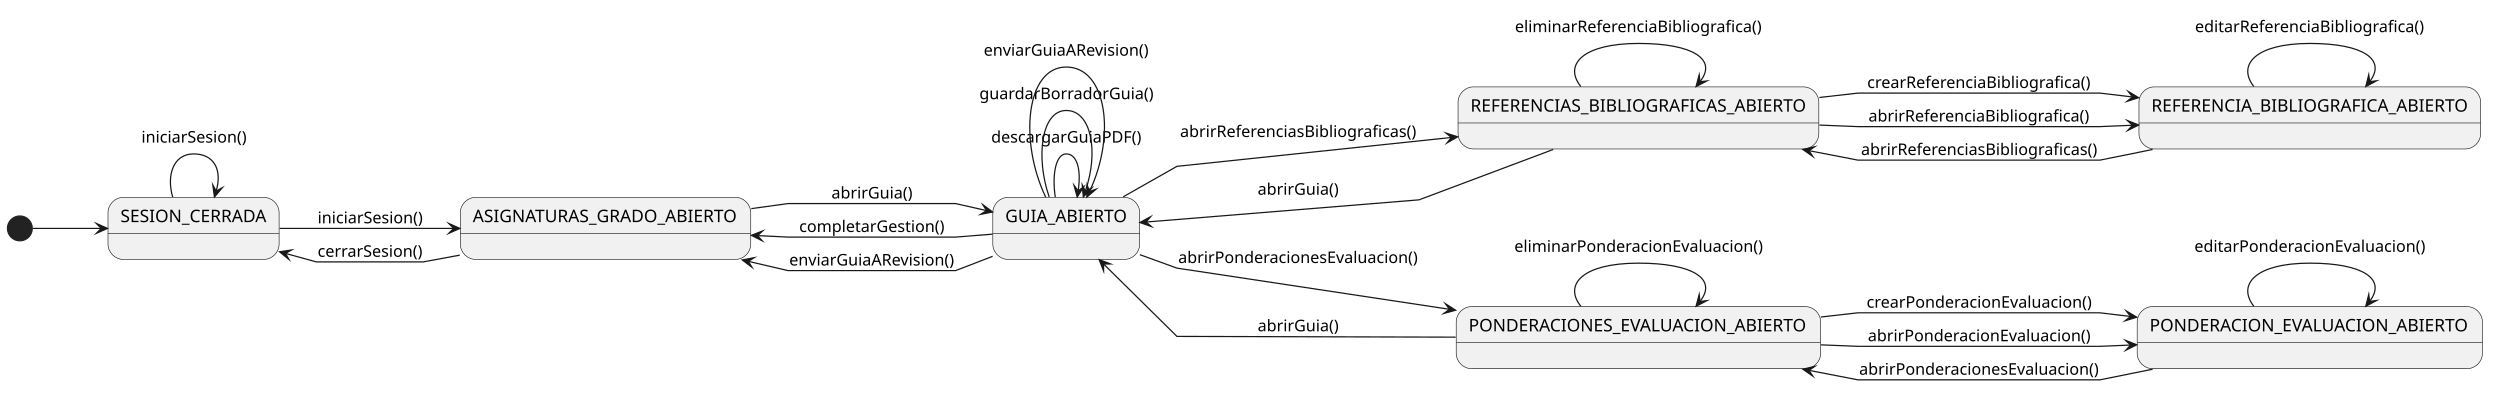
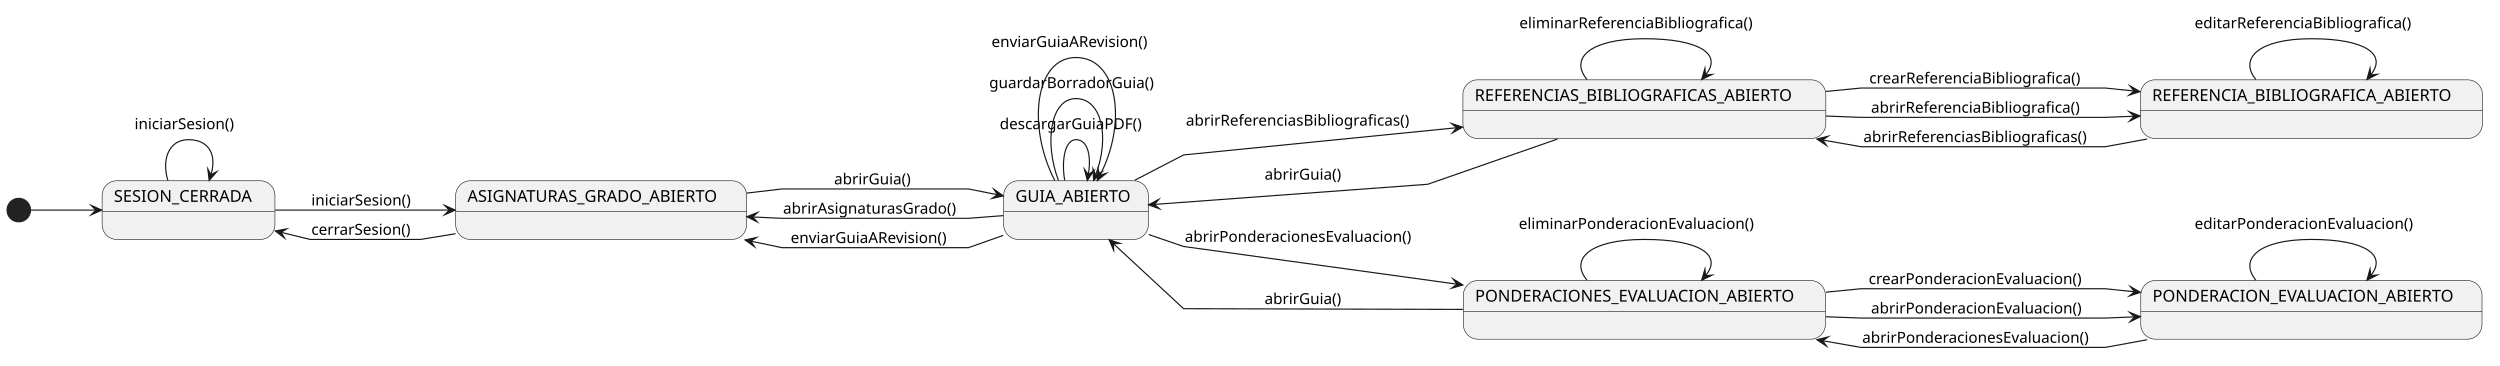
- <svg xmlns="http://www.w3.org/2000/svg" contentStyleType="text/css" data-diagram-type="STATE" height="321px" preserveAspectRatio="none" style="width:2014px;height:321px;background:#FFFFFF;" version="1.1" viewBox="0 0 2014 321" width="2014px" zoomAndPan="magnify">
+ <svg xmlns="http://www.w3.org/2000/svg" version="1.1" data-diagram-type="STATE" style="width:2130px;height:311px;background:#FFFFFF;" width="2130px" height="311px" viewBox="0 0 2130 311" zoomAndPan="magnify" preserveAspectRatio="none" contentStyleType="text/css">
  <defs />
-   <g>
-     <g class="entity" data-qualified-name="SESION_CERRADA" data-source-line="5" id="ent0001">
-       <rect fill="#F1F1F1" height="50" rx="12.5" ry="12.5" style="stroke:#181818;stroke-width:0.5;" width="137.851" x="87" y="159" />
-       <line style="stroke:#181818;stroke-width:0.5;" x1="87" x2="224.851" y1="188.068" y2="188.068" />
-       <text fill="#000000" font-family="sans-serif" font-size="14" lengthAdjust="spacing" textLength="117.852" x="97" y="178.966">SESION_CERRADA</text>
+   <g font-family="sans-serif" lengthAdjust="spacing">
+     <g class="entity" data-qualified-name="SESION_CERRADA" id="ent0001" data-source-line="4">
+       <rect x="87" y="154" width="147.251" height="50" fill="#F1F1F1" style="stroke:#181818;stroke-width:0.5;" rx="12.5" ry="12.5" />
+       <line x1="87" y1="180.297" x2="234.251" y2="180.297" style="stroke:#181818;stroke-width:0.5;" />
+       <text x="97" y="171.995" fill="#000" font-size="14" textLength="127.251">SESION_CERRADA</text>
    </g>
-     <g class="entity" data-qualified-name="ASIGNATURAS_GRADO_ABIERTO" data-source-line="6" id="ent0002">
-       <rect fill="#F1F1F1" height="50" rx="12.5" ry="12.5" style="stroke:#181818;stroke-width:0.5;" width="233.947" x="370.85" y="159" />
-       <line style="stroke:#181818;stroke-width:0.5;" x1="370.85" x2="604.797" y1="188.068" y2="188.068" />
-       <text fill="#000000" font-family="sans-serif" font-size="14" lengthAdjust="spacing" textLength="213.947" x="380.85" y="178.966">ASIGNATURAS_GRADO_ABIERTO</text>
+     <g class="entity" data-qualified-name="ASIGNATURAS_GRADO_ABIERTO" id="ent0002" data-source-line="5">
+       <rect x="388.25" y="154" width="247.89" height="50" fill="#F1F1F1" style="stroke:#181818;stroke-width:0.5;" rx="12.5" ry="12.5" />
+       <line x1="388.25" y1="180.297" x2="636.14" y2="180.297" style="stroke:#181818;stroke-width:0.5;" />
+       <text x="398.25" y="171.995" fill="#000" font-size="14" textLength="227.89">ASIGNATURAS_GRADO_ABIERTO</text>
    </g>
-     <g class="entity" data-qualified-name="GUIA_ABIERTO" data-source-line="7" id="ent0003">
-       <rect fill="#F1F1F1" height="50" rx="12.5" ry="12.5" style="stroke:#181818;stroke-width:0.5;" width="118.336" x="799.8" y="159" />
-       <line style="stroke:#181818;stroke-width:0.5;" x1="799.8" x2="918.136" y1="188.068" y2="188.068" />
-       <text fill="#000000" font-family="sans-serif" font-size="14" lengthAdjust="spacing" textLength="98.336" x="809.8" y="178.966">GUIA_ABIERTO</text>
+     <g class="entity" data-qualified-name="GUIA_ABIERTO" id="ent0003" data-source-line="6">
+       <rect x="855.14" y="154" width="123.257" height="50" fill="#F1F1F1" style="stroke:#181818;stroke-width:0.5;" rx="12.5" ry="12.5" />
+       <line x1="855.14" y1="180.297" x2="978.397" y2="180.297" style="stroke:#181818;stroke-width:0.5;" />
+       <text x="865.14" y="171.995" fill="#000" font-size="14" textLength="103.257">GUIA_ABIERTO</text>
    </g>
-     <g class="entity" data-qualified-name="REFERENCIAS_BIBLIOGRAFICAS_ABIERTO" data-source-line="8" id="ent0004">
-       <rect fill="#F1F1F1" height="50" rx="12.5" ry="12.5" style="stroke:#181818;stroke-width:0.5;" width="290.633" x="1174.61" y="70" />
-       <line style="stroke:#181818;stroke-width:0.5;" x1="1174.61" x2="1465.243" y1="99.068" y2="99.068" />
-       <text fill="#000000" font-family="sans-serif" font-size="14" lengthAdjust="spacing" textLength="270.633" x="1184.61" y="89.966">REFERENCIAS_BIBLIOGRAFICAS_ABIERTO</text>
+     <g class="entity" data-qualified-name="REFERENCIAS_BIBLIOGRAFICAS_ABIERTO" id="ent0004" data-source-line="7">
+       <rect x="1246.4" y="68" width="309.201" height="50" fill="#F1F1F1" style="stroke:#181818;stroke-width:0.5;" rx="12.5" ry="12.5" />
+       <line x1="1246.4" y1="94.297" x2="1555.601" y2="94.297" style="stroke:#181818;stroke-width:0.5;" />
+       <text x="1256.4" y="85.995" fill="#000" font-size="14" textLength="289.201">REFERENCIAS_BIBLIOGRAFICAS_ABIERTO</text>
    </g>
-     <g class="entity" data-qualified-name="REFERENCIA_BIBLIOGRAFICA_ABIERTO" data-source-line="9" id="ent0005">
-       <rect fill="#F1F1F1" height="50" rx="12.5" ry="12.5" style="stroke:#181818;stroke-width:0.5;" width="275.261" x="1723.15" y="70" />
-       <line style="stroke:#181818;stroke-width:0.5;" x1="1723.15" x2="1998.411" y1="99.068" y2="99.068" />
-       <text fill="#000000" font-family="sans-serif" font-size="14" lengthAdjust="spacing" textLength="255.261" x="1733.15" y="89.966">REFERENCIA_BIBLIOGRAFICA_ABIERTO</text>
+     <g class="entity" data-qualified-name="REFERENCIA_BIBLIOGRAFICA_ABIERTO" id="ent0005" data-source-line="8">
+       <rect x="1823.6" y="68" width="291.428" height="50" fill="#F1F1F1" style="stroke:#181818;stroke-width:0.5;" rx="12.5" ry="12.5" />
+       <line x1="1823.6" y1="94.297" x2="2115.028" y2="94.297" style="stroke:#181818;stroke-width:0.5;" />
+       <text x="1833.6" y="85.995" fill="#000" font-size="14" textLength="271.428">REFERENCIA_BIBLIOGRAFICA_ABIERTO</text>
    </g>
-     <g class="entity" data-qualified-name="PONDERACIONES_EVALUACION_ABIERTO" data-source-line="10" id="ent0006">
-       <rect fill="#F1F1F1" height="50" rx="12.5" ry="12.5" style="stroke:#181818;stroke-width:0.5;" width="293.587" x="1173.13" y="247" />
-       <line style="stroke:#181818;stroke-width:0.5;" x1="1173.13" x2="1466.717" y1="276.068" y2="276.068" />
-       <text fill="#000000" font-family="sans-serif" font-size="14" lengthAdjust="spacing" textLength="273.587" x="1183.13" y="266.966">PONDERACIONES_EVALUACION_ABIERTO</text>
+     <g class="entity" data-qualified-name="PONDERACIONES_EVALUACION_ABIERTO" id="ent0006" data-source-line="9">
+       <rect x="1246.76" y="239" width="308.47" height="50" fill="#F1F1F1" style="stroke:#181818;stroke-width:0.5;" rx="12.5" ry="12.5" />
+       <line x1="1246.76" y1="265.297" x2="1555.23" y2="265.297" style="stroke:#181818;stroke-width:0.5;" />
+       <text x="1256.76" y="256.995" fill="#000" font-size="14" textLength="288.47">PONDERACIONES_EVALUACION_ABIERTO</text>
    </g>
-     <g class="entity" data-qualified-name="PONDERACION_EVALUACION_ABIERTO" data-source-line="11" id="ent0007">
-       <rect fill="#F1F1F1" height="50" rx="12.5" ry="12.5" style="stroke:#181818;stroke-width:0.5;" width="278.117" x="1721.72" y="247" />
-       <line style="stroke:#181818;stroke-width:0.5;" x1="1721.72" x2="1999.837" y1="276.068" y2="276.068" />
-       <text fill="#000000" font-family="sans-serif" font-size="14" lengthAdjust="spacing" textLength="258.117" x="1731.72" y="266.966">PONDERACION_EVALUACION_ABIERTO</text>
+     <g class="entity" data-qualified-name="PONDERACION_EVALUACION_ABIERTO" id="ent0007" data-source-line="10">
+       <rect x="1823.94" y="239" width="290.737" height="50" fill="#F1F1F1" style="stroke:#181818;stroke-width:0.5;" rx="12.5" ry="12.5" />
+       <line x1="1823.94" y1="265.297" x2="2114.677" y2="265.297" style="stroke:#181818;stroke-width:0.5;" />
+       <text x="1833.94" y="256.995" fill="#000" font-size="14" textLength="270.737">PONDERACION_EVALUACION_ABIERTO</text>
    </g>
-     <g class="start_entity" data-qualified-name=".start." data-source-line="13" id="ent0008">
-       <ellipse cx="16" cy="184" fill="#222222" rx="10" ry="10" style="stroke:#222222;stroke-width:1;" />
+     <g class="start_entity" data-qualified-name=".start." id="ent0008" data-source-line="12">
+       <ellipse cx="16" cy="179" rx="10" ry="10" fill="#222" style="stroke:#222;stroke-width:1;" />
    </g>
-     <g class="link" data-entity-1="ent0008" data-entity-2="ent0001" data-link-type="dependency" data-source-line="13" id="lnk9">
-       <path d="M26.48,184 C39.2,184 57.94,184 81.58,184" fill="none" id="*start*-to-SESION_CERRADA" style="stroke:#181818;stroke-width:1;" />
-       <polygon fill="#181818" points="86.58,184,77.58,180,81.58,184,77.58,188,86.58,184" style="stroke:#181818;stroke-width:1;stroke-linejoin:miter;stroke-miterlimit:10;" />
+     <g class="link" data-entity-1="ent0008" data-entity-2="ent0001" id="lnk9" data-source-line="12" data-link-type="dependency">
+       <path d="M26.36,179 C39,179 57.73,179 81.69,179" style="stroke:#181818;stroke-width:1;" fill="none" id="*start*-to-SESION_CERRADA" />
+       <polygon points="86.69,179,77.69,175,81.69,179,77.69,183,86.69,179" fill="#181818" style="stroke:#181818;stroke-width:1;stroke-linejoin:miter;stroke-miterlimit:10;" />
    </g>
-     <g class="link" data-entity-1="ent0001" data-entity-2="ent0002" data-link-type="dependency" data-source-line="18" id="lnk10">
-       <path d="M225.28,184 C267.18,184 316.91,184 365.48,184" fill="none" id="SESION_CERRADA-to-ASIGNATURAS_GRADO_ABIERTO" style="stroke:#181818;stroke-width:1;" />
-       <polygon fill="#181818" points="370.48,184,361.48,180,365.48,184,361.48,188,370.48,184" style="stroke:#181818;stroke-width:1;stroke-linejoin:miter;stroke-miterlimit:10;" />
-       <text fill="#000000" font-family="sans-serif" font-size="13" lengthAdjust="spacing" textLength="84.747" x="255.85" y="179.897">iniciarSesion()</text>
+     <g class="link" data-entity-1="ent0001" data-entity-2="ent0002" id="lnk10" data-source-line="17" data-link-type="dependency">
+       <path d="M234.48,179 C278.8,179 331.56,179 382.84,179" style="stroke:#181818;stroke-width:1;" fill="none" id="SESION_CERRADA-to-ASIGNATURAS_GRADO_ABIERTO" />
+       <polygon points="387.84,179,378.84,175,382.84,179,378.84,183,387.84,179" fill="#181818" style="stroke:#181818;stroke-width:1;stroke-linejoin:miter;stroke-miterlimit:10;" />
+       <text x="265.25" y="175.067" fill="#000" font-size="13" textLength="92.504">iniciarSesion()</text>
    </g>
-     <g class="link" data-entity-1="ent0002" data-entity-2="ent0001" data-link-type="dependency" data-source-line="22" id="lnk12">
-       <path d="M370.39,205.54 C353.05,208.74 340.85,211 340.85,211 C340.85,211 254.85,211 254.85,211 C254.85,211 246.611,208.728 230.02,204.158" fill="none" id="ASIGNATURAS_GRADO_ABIERTO-to-SESION_CERRADA" style="stroke:#181818;stroke-width:1;" />
-       <polygon fill="#181818" points="225.2,202.83,232.815,209.077,230.02,204.158,234.939,201.364,225.2,202.83" style="stroke:#181818;stroke-width:1;stroke-linejoin:miter;stroke-miterlimit:10;" />
-       <text fill="#000000" font-family="sans-serif" font-size="13" lengthAdjust="spacing" textLength="84.721" x="255.85" y="206.897">cerrarSesion()</text>
+     <g class="link" data-entity-1="ent0002" data-entity-2="ent0001" id="lnk12" data-source-line="21" data-link-type="dependency">
+       <path d="M388.1,199.12 C370.52,201.99 358.25,204 358.25,204 C358.25,204 264.25,204 264.25,204 C264.25,204 256.138,202.023 239.428,197.953" style="stroke:#181818;stroke-width:1;" fill="none" id="ASIGNATURAS_GRADO_ABIERTO-to-SESION_CERRADA" />
+       <polygon points="234.57,196.77,242.368,202.786,239.428,197.953,244.261,195.013,234.57,196.77" fill="#181818" style="stroke:#181818;stroke-width:1;stroke-linejoin:miter;stroke-miterlimit:10;" />
+       <text x="265.25" y="200.067" fill="#000" font-size="13" textLength="92.117">cerrarSesion()</text>
    </g>
-     <g class="link" data-entity-1="ent0001" data-entity-2="ent0001" data-link-type="dependency" data-source-line="21" id="lnk11">
-       <path d="M139.1,158.72 C134.01,141.23 139.61,124 155.93,124 C172.24,124 179.25,136.43 174.15,153.92" fill="none" id="SESION_CERRADA-to-SESION_CERRADA" style="stroke:#181818;stroke-width:1;" />
-       <polygon fill="#181818" points="172.75,158.72,179.109,151.2,174.15,153.92,171.429,148.96,172.75,158.72" style="stroke:#181818;stroke-width:1;stroke-linejoin:miter;stroke-miterlimit:10;" />
-       <text fill="#000000" font-family="sans-serif" font-size="13" lengthAdjust="spacing" textLength="84.747" x="113.93" y="114.897">iniciarSesion()</text>
+     <g class="link" data-entity-1="ent0001" data-entity-2="ent0001" id="lnk11" data-source-line="20" data-link-type="dependency">
+       <path d="M143.01,153.72 C137.67,136.23 143.54,119 160.63,119 C177.71,119 185.04,131.448 179.7,148.938" style="stroke:#181818;stroke-width:1;" fill="none" id="SESION_CERRADA-to-SESION_CERRADA" />
+       <polygon points="178.24,153.72,184.694,146.28,179.7,148.938,177.042,143.944,178.24,153.72" fill="#181818" style="stroke:#181818;stroke-width:1;stroke-linejoin:miter;stroke-miterlimit:10;" />
+       <text x="114.63" y="110.067" fill="#000" font-size="13" textLength="92.504">iniciarSesion()</text>
    </g>
-     <g class="link" data-entity-1="ent0002" data-entity-2="ent0003" data-link-type="dependency" data-source-line="24" id="lnk13">
-       <path d="M605.26,168.05 C622.6,165.67 634.8,164 634.8,164 C634.8,164 769.8,164 769.8,164 C769.8,164 778.374,165.944 794.774,169.664" fill="none" id="ASIGNATURAS_GRADO_ABIERTO-to-GUIA_ABIERTO" style="stroke:#181818;stroke-width:1;" />
-       <polygon fill="#181818" points="799.65,170.77,791.758,164.878,794.774,169.664,789.988,172.68,799.65,170.77" style="stroke:#181818;stroke-width:1;stroke-linejoin:miter;stroke-miterlimit:10;" />
-       <text fill="#000000" font-family="sans-serif" font-size="13" lengthAdjust="spacing" textLength="65.325" x="669.8" y="159.897">abrirGuia()</text>
+     <g class="link" data-entity-1="ent0002" data-entity-2="ent0003" id="lnk13" data-source-line="23" data-link-type="dependency">
+       <path d="M636.29,164.51 C653.87,162.44 666.14,161 666.14,161 C666.14,161 825.14,161 825.14,161 C825.14,161 833.515,162.668 849.915,165.918" style="stroke:#181818;stroke-width:1;" fill="none" id="ASIGNATURAS_GRADO_ABIERTO-to-GUIA_ABIERTO" />
+       <polygon points="854.82,166.89,846.769,161.217,849.915,165.918,845.214,169.064,854.82,166.89" fill="#181818" style="stroke:#181818;stroke-width:1;stroke-linejoin:miter;stroke-miterlimit:10;" />
+       <text x="710.64" y="157.067" fill="#000" font-size="13" textLength="70.554">abrirGuia()</text>
    </g>
-     <g class="link" data-entity-1="ent0003" data-entity-2="ent0002" data-link-type="dependency" data-source-line="56" id="lnk30">
-       <path d="M799.65,188.63 C783.25,189.93 769.8,191 769.8,191 C769.8,191 634.8,191 634.8,191 C634.8,191 627.594,190.662 610.254,189.822" fill="none" id="GUIA_ABIERTO-to-ASIGNATURAS_GRADO_ABIERTO" style="stroke:#181818;stroke-width:1;" />
-       <polygon fill="#181818" points="605.26,189.58,614.056,194.011,610.254,189.822,614.443,186.02,605.26,189.58" style="stroke:#181818;stroke-width:1;stroke-linejoin:miter;stroke-miterlimit:10;" />
-       <text fill="#000000" font-family="sans-serif" font-size="13" lengthAdjust="spacing" textLength="117.065" x="643.8" y="186.897">completarGestion()</text>
+     <g class="link" data-entity-1="ent0003" data-entity-2="ent0002" id="lnk30" data-source-line="58" data-link-type="dependency">
+       <path d="M854.82,183.71 C838.42,184.97 825.14,186 825.14,186 C825.14,186 666.14,186 666.14,186 C666.14,186 658.865,185.67 641.285,184.86" style="stroke:#181818;stroke-width:1;" fill="none" id="GUIA_ABIERTO-to-ASIGNATURAS_GRADO_ABIERTO" />
+       <polygon points="636.29,184.63,645.096,189.04,641.285,184.86,645.465,181.048,636.29,184.63" fill="#181818" style="stroke:#181818;stroke-width:1;stroke-linejoin:miter;stroke-miterlimit:10;" />
+       <text x="667.14" y="182.067" fill="#000" font-size="13" textLength="157.409">abrirAsignaturasGrado()</text>
    </g>
-     <g class="link" data-entity-1="ent0003" data-entity-2="ent0002" data-link-type="dependency" data-source-line="63" id="lnk31">
-       <path d="M799.65,206.49 C783.25,212.81 769.8,218 769.8,218 C769.8,218 634.8,218 634.8,218 C634.8,218 623.95,215.474 602.83,210.554" fill="none" id="GUIA_ABIERTO-to-ASIGNATURAS_GRADO_ABIERTO-1" style="stroke:#181818;stroke-width:1;" />
-       <polygon fill="#181818" points="597.96,209.42,605.818,215.358,602.83,210.554,607.633,207.566,597.96,209.42" style="stroke:#181818;stroke-width:1;stroke-linejoin:miter;stroke-miterlimit:10;" />
-       <text fill="#000000" font-family="sans-serif" font-size="13" lengthAdjust="spacing" textLength="133.094" x="635.8" y="213.897">enviarGuiaARevision()</text>
+     <g class="link" data-entity-1="ent0003" data-entity-2="ent0002" id="lnk31" data-source-line="65" data-link-type="dependency">
+       <path d="M854.82,200.52 C838.42,206.31 825.14,211 825.14,211 C825.14,211 666.14,211 666.14,211 C666.14,211 658.084,209.313 639.714,205.473" style="stroke:#181818;stroke-width:1;" fill="none" id="GUIA_ABIERTO-to-ASIGNATURAS_GRADO_ABIERTO-1" />
+       <polygon points="634.82,204.45,642.811,210.207,639.714,205.473,644.448,202.376,634.82,204.45" fill="#181818" style="stroke:#181818;stroke-width:1;stroke-linejoin:miter;stroke-miterlimit:10;" />
+       <text x="673.64" y="207.067" fill="#000" font-size="13" textLength="144.695">enviarGuiaARevision()</text>
    </g>
-     <g class="link" data-entity-1="ent0003" data-entity-2="ent0003" data-link-type="dependency" data-source-line="28" id="lnk14">
-       <path d="M850.13,158.72 C847.45,141.23 850.4,124 858.97,124 C867.53,124 871.237,136.288 868.557,153.778" fill="none" id="GUIA_ABIERTO-to-GUIA_ABIERTO" style="stroke:#181818;stroke-width:1;" />
-       <polygon fill="#181818" points="867.8,158.72,873.117,150.43,868.557,153.778,865.209,149.218,867.8,158.72" style="stroke:#181818;stroke-width:1;stroke-linejoin:miter;stroke-miterlimit:10;" />
-       <text fill="#000000" font-family="sans-serif" font-size="13" lengthAdjust="spacing" textLength="121.16" x="798.47" y="114.897">descargarGuiaPDF()</text>
+     <g class="link" data-entity-1="ent0003" data-entity-2="ent0003" id="lnk14" data-source-line="27" data-link-type="dependency">
+       <path d="M907.12,153.72 C904.19,136.23 907.41,119 916.77,119 C926.13,119 930.163,131.298 927.243,148.788" style="stroke:#181818;stroke-width:1;" fill="none" id="GUIA_ABIERTO-to-GUIA_ABIERTO" />
+       <polygon points="926.42,153.72,931.847,145.502,927.243,148.788,923.957,144.184,926.42,153.72" fill="#181818" style="stroke:#181818;stroke-width:1;stroke-linejoin:miter;stroke-miterlimit:10;" />
+       <text x="851.77" y="110.067" fill="#000" font-size="13" textLength="130.406">descargarGuiaPDF()</text>
    </g>
-     <g class="link" data-entity-1="ent0003" data-entity-2="ent0003" data-link-type="dependency" data-source-line="52" id="lnk29">
-       <path d="M845.24,158.7 C834.2,126.89 838.77,89 858.97,89 C879.16,89 885.381,122.167 874.331,153.977" fill="none" id="GUIA_ABIERTO-to-GUIA_ABIERTO-1" style="stroke:#181818;stroke-width:1;" />
-       <polygon fill="#181818" points="872.69,158.7,879.422,151.511,874.331,153.977,871.865,148.886,872.69,158.7" style="stroke:#181818;stroke-width:1;stroke-linejoin:miter;stroke-miterlimit:10;" />
-       <text fill="#000000" font-family="sans-serif" font-size="13" lengthAdjust="spacing" textLength="140.868" x="788.97" y="79.897">guardarBorradorGuia()</text>
+     <g class="link" data-entity-1="ent0003" data-entity-2="ent0003" id="lnk29" data-source-line="51" data-link-type="dependency">
+       <path d="M901.78,153.7 C889.71,121.89 894.71,84 916.77,84 C938.83,84 945.604,117.215 933.534,149.025" style="stroke:#181818;stroke-width:1;" fill="none" id="GUIA_ABIERTO-to-GUIA_ABIERTO-1" />
+       <polygon points="931.76,153.7,938.693,146.704,933.534,149.025,931.213,143.866,931.76,153.7" fill="#181818" style="stroke:#181818;stroke-width:1;stroke-linejoin:miter;stroke-miterlimit:10;" />
+       <text x="842.77" y="75.067" fill="#000" font-size="13" textLength="148.478">guardarBorradorGuia()</text>
    </g>
-     <g class="link" data-entity-1="ent0003" data-entity-2="ent0003" data-link-type="dependency" data-source-line="64" id="lnk32">
-       <path d="M842.39,158.79 C820.93,113.72 826.45,54 858.97,54 C891.48,54 899.149,109.206 877.689,154.276" fill="none" id="GUIA_ABIERTO-to-GUIA_ABIERTO-2" style="stroke:#181818;stroke-width:1;" />
-       <polygon fill="#181818" points="875.54,158.79,883.021,152.384,877.689,154.276,875.798,148.945,875.54,158.79" style="stroke:#181818;stroke-width:1;stroke-linejoin:miter;stroke-miterlimit:10;" />
-       <text fill="#000000" font-family="sans-serif" font-size="13" lengthAdjust="spacing" textLength="133.094" x="792.47" y="44.897">enviarGuiaARevision()</text>
+     <g class="link" data-entity-1="ent0003" data-entity-2="ent0003" id="lnk32" data-source-line="66" data-link-type="dependency">
+       <path d="M898.67,153.79 C875.22,108.72 881.26,49 916.77,49 C952.28,49 960.628,104.284 937.178,149.354" style="stroke:#181818;stroke-width:1;" fill="none" id="GUIA_ABIERTO-to-GUIA_ABIERTO-2" />
+       <polygon points="934.87,153.79,942.572,147.652,937.178,149.354,935.476,143.96,934.87,153.79" fill="#181818" style="stroke:#181818;stroke-width:1;stroke-linejoin:miter;stroke-miterlimit:10;" />
+       <text x="844.77" y="40.067" fill="#000" font-size="13" textLength="144.695">enviarGuiaARevision()</text>
    </g>
-     <g class="link" data-entity-1="ent0003" data-entity-2="ent0006" data-link-type="dependency" data-source-line="31" id="lnk15">
-       <path d="M918.28,205.17 C934.68,211.12 948.13,216 948.13,216 C948.13,216 1063.996,233.504 1167.706,249.163" fill="none" id="GUIA_ABIERTO-to-PONDERACIONES_EVALUACION_ABIERTO" style="stroke:#181818;stroke-width:1;" />
-       <polygon fill="#181818" points="1172.65,249.91,1164.348,244.611,1167.706,249.163,1163.154,252.521,1172.65,249.91" style="stroke:#181818;stroke-width:1;stroke-linejoin:miter;stroke-miterlimit:10;" />
-       <text fill="#000000" font-family="sans-serif" font-size="13" lengthAdjust="spacing" textLength="193.284" x="949.13" y="211.897">abrirPonderacionesEvaluacion()</text>
+     <g class="link" data-entity-1="ent0003" data-entity-2="ent0006" id="lnk15" data-source-line="30" data-link-type="dependency">
+       <path d="M978.72,199.85 C995.12,205.46 1008.4,210 1008.4,210 C1008.4,210 1131.687,226.997 1241.397,242.127" style="stroke:#181818;stroke-width:1;" fill="none" id="GUIA_ABIERTO-to-PONDERACIONES_EVALUACION_ABIERTO" />
+       <polygon points="1246.35,242.81,1237.981,237.618,1241.397,242.127,1236.888,245.543,1246.35,242.81" fill="#181818" style="stroke:#181818;stroke-width:1;stroke-linejoin:miter;stroke-miterlimit:10;" />
+       <text x="1009.4" y="206.067" fill="#000" font-size="13" textLength="206.623">abrirPonderacionesEvaluacion()</text>
    </g>
-     <g class="link" data-entity-1="ent0006" data-entity-2="ent0003" data-link-type="dependency" data-source-line="38" id="lnk21">
-       <path d="M1172.65,271.61 C1068.94,271.33 948.13,271 948.13,271 C948.13,271 915.069,238.372 889.029,212.672" fill="none" id="PONDERACIONES_EVALUACION_ABIERTO-to-GUIA_ABIERTO" style="stroke:#181818;stroke-width:1;" />
-       <polygon fill="#181818" points="885.47,209.16,889.066,218.329,889.029,212.672,894.685,212.635,885.47,209.16" style="stroke:#181818;stroke-width:1;stroke-linejoin:miter;stroke-miterlimit:10;" />
-       <text fill="#000000" font-family="sans-serif" font-size="13" lengthAdjust="spacing" textLength="65.325" x="1013.13" y="266.897">abrirGuia()</text>
+     <g class="link" data-entity-1="ent0006" data-entity-2="ent0003" id="lnk21" data-source-line="37" data-link-type="dependency">
+       <path d="M1246.35,263.61 C1136.64,263.33 1008.4,263 1008.4,263 C1008.4,263 975.327,232.349 948.627,207.599" style="stroke:#181818;stroke-width:1;" fill="none" id="PONDERACIONES_EVALUACION_ABIERTO-to-GUIA_ABIERTO" />
+       <polygon points="944.96,204.2,948.841,213.252,948.627,207.599,954.28,207.385,944.96,204.2" fill="#181818" style="stroke:#181818;stroke-width:1;stroke-linejoin:miter;stroke-miterlimit:10;" />
+       <text x="1077.4" y="259.067" fill="#000" font-size="13" textLength="70.554">abrirGuia()</text>
    </g>
-     <g class="link" data-entity-1="ent0006" data-entity-2="ent0007" data-link-type="dependency" data-source-line="33" id="lnk16">
-       <path d="M1466.9,255.39 C1484.68,253.37 1496.72,252 1496.72,252 C1496.72,252 1691.72,252 1691.72,252 C1691.72,252 1698.785,252.839 1716.415,254.939" fill="none" id="PONDERACIONES_EVALUACION_ABIERTO-to-PONDERACION_EVALUACION_ABIERTO" style="stroke:#181818;stroke-width:1;" />
-       <polygon fill="#181818" points="1721.38,255.53,1712.916,250.494,1716.415,254.939,1711.97,258.437,1721.38,255.53" style="stroke:#181818;stroke-width:1;stroke-linejoin:miter;stroke-miterlimit:10;" />
-       <text fill="#000000" font-family="sans-serif" font-size="13" lengthAdjust="spacing" textLength="181.948" x="1503.72" y="247.897">crearPonderacionEvaluacion()</text>
+     <g class="link" data-entity-1="ent0006" data-entity-2="ent0007" id="lnk16" data-source-line="32" data-link-type="dependency">
+       <path d="M1555.69,248.93 C1573.58,247.18 1585.6,246 1585.6,246 C1585.6,246 1793.6,246 1793.6,246 C1793.6,246 1800.776,246.738 1818.656,248.578" style="stroke:#181818;stroke-width:1;" fill="none" id="PONDERACIONES_EVALUACION_ABIERTO-to-PONDERACION_EVALUACION_ABIERTO" />
+       <polygon points="1823.63,249.09,1815.087,244.19,1818.656,248.578,1814.268,252.148,1823.63,249.09" fill="#181818" style="stroke:#181818;stroke-width:1;stroke-linejoin:miter;stroke-miterlimit:10;" />
+       <text x="1592.1" y="242.067" fill="#000" font-size="13" textLength="195.133">crearPonderacionEvaluacion()</text>
    </g>
-     <g class="link" data-entity-1="ent0006" data-entity-2="ent0007" data-link-type="dependency" data-source-line="34" id="lnk17">
-       <path d="M1466.9,277.81 C1484.68,278.52 1496.72,279 1496.72,279 C1496.72,279 1691.72,279 1691.72,279 C1691.72,279 1698.754,278.71 1716.384,277.97" fill="none" id="PONDERACIONES_EVALUACION_ABIERTO-to-PONDERACION_EVALUACION_ABIERTO-1" style="stroke:#181818;stroke-width:1;" />
-       <polygon fill="#181818" points="1721.38,277.76,1712.22,274.141,1716.384,277.97,1712.556,282.134,1721.38,277.76" style="stroke:#181818;stroke-width:1;stroke-linejoin:miter;stroke-miterlimit:10;" />
-       <text fill="#000000" font-family="sans-serif" font-size="13" lengthAdjust="spacing" textLength="179.725" x="1504.72" y="274.897">abrirPonderacionEvaluacion()</text>
+     <g class="link" data-entity-1="ent0006" data-entity-2="ent0007" id="lnk17" data-source-line="33" data-link-type="dependency">
+       <path d="M1555.69,269.86 C1573.58,270.54 1585.6,271 1585.6,271 C1585.6,271 1793.6,271 1793.6,271 C1793.6,271 1800.754,270.708 1818.634,269.998" style="stroke:#181818;stroke-width:1;" fill="none" id="PONDERACIONES_EVALUACION_ABIERTO-to-PONDERACION_EVALUACION_ABIERTO-1" />
+       <polygon points="1823.63,269.8,1814.478,266.16,1818.634,269.998,1814.796,274.154,1823.63,269.8" fill="#181818" style="stroke:#181818;stroke-width:1;stroke-linejoin:miter;stroke-miterlimit:10;" />
+       <text x="1594.1" y="267.067" fill="#000" font-size="13" textLength="191.852">abrirPonderacionEvaluacion()</text>
    </g>
-     <g class="link" data-entity-1="ent0007" data-entity-2="ent0006" data-link-type="dependency" data-source-line="37" id="lnk20">
-       <path d="M1734.13,297.42 C1709.82,302.34 1691.72,306 1691.72,306 C1691.72,306 1496.72,306 1496.72,306 C1496.72,306 1482.699,303.29 1457.269,298.37" fill="none" id="PONDERACION_EVALUACION_ABIERTO-to-PONDERACIONES_EVALUACION_ABIERTO" style="stroke:#181818;stroke-width:1;" />
-       <polygon fill="#181818" points="1452.36,297.42,1460.436,303.057,1457.269,298.37,1461.956,295.202,1452.36,297.42" style="stroke:#181818;stroke-width:1;stroke-linejoin:miter;stroke-miterlimit:10;" />
-       <text fill="#000000" font-family="sans-serif" font-size="13" lengthAdjust="spacing" textLength="193.284" x="1497.72" y="301.897">abrirPonderacionesEvaluacion()</text>
+     <g class="link" data-entity-1="ent0007" data-entity-2="ent0006" id="lnk20" data-source-line="36" data-link-type="dependency">
+       <path d="M1829.38,289.45 C1808.4,293.29 1793.6,296 1793.6,296 C1793.6,296 1585.6,296 1585.6,296 C1585.6,296 1574.976,294.148 1552.926,290.308" style="stroke:#181818;stroke-width:1;" fill="none" id="PONDERACION_EVALUACION_ABIERTO-to-PONDERACIONES_EVALUACION_ABIERTO" />
+       <polygon points="1548,289.45,1556.18,294.935,1552.926,290.308,1557.553,287.053,1548,289.45" fill="#181818" style="stroke:#181818;stroke-width:1;stroke-linejoin:miter;stroke-miterlimit:10;" />
+       <text x="1586.6" y="292.067" fill="#000" font-size="13" textLength="206.623">abrirPonderacionesEvaluacion()</text>
    </g>
-     <g class="link" data-entity-1="ent0006" data-entity-2="ent0006" data-link-type="dependency" data-source-line="35" id="lnk18">
-       <path d="M1273.52,246.72 C1259.46,229.23 1274.93,212 1319.93,212 C1364.93,212 1383.533,225.333 1369.473,242.823" fill="none" id="PONDERACIONES_EVALUACION_ABIERTO-to-PONDERACIONES_EVALUACION_ABIERTO" style="stroke:#181818;stroke-width:1;" />
-       <polygon fill="#181818" points="1366.34,246.72,1375.096,242.212,1369.473,242.823,1368.861,237.199,1366.34,246.72" style="stroke:#181818;stroke-width:1;stroke-linejoin:miter;stroke-miterlimit:10;" />
-       <text fill="#000000" font-family="sans-serif" font-size="13" lengthAdjust="spacing" textLength="200.59" x="1219.93" y="202.897">eliminarPonderacionEvaluacion()</text>
+     <g class="link" data-entity-1="ent0006" data-entity-2="ent0006" id="lnk18" data-source-line="34" data-link-type="dependency">
+       <path d="M1352.17,238.72 C1337.37,221.23 1353.65,204 1401,204 C1448.35,204 1467.849,217.412 1453.059,234.902" style="stroke:#181818;stroke-width:1;" fill="none" id="PONDERACIONES_EVALUACION_ABIERTO-to-PONDERACIONES_EVALUACION_ABIERTO" />
+       <polygon points="1449.83,238.72,1458.696,234.431,1453.059,234.902,1452.587,229.265,1449.83,238.72" fill="#181818" style="stroke:#181818;stroke-width:1;stroke-linejoin:miter;stroke-miterlimit:10;" />
+       <text x="1294" y="195.067" fill="#000" font-size="13" textLength="214.379">eliminarPonderacionEvaluacion()</text>
    </g>
-     <g class="link" data-entity-1="ent0007" data-entity-2="ent0007" data-link-type="dependency" data-source-line="36" id="lnk19">
-       <path d="M1815.68,246.72 C1802.01,229.23 1817.05,212 1860.78,212 C1904.51,212 1922.618,225.289 1908.958,242.779" fill="none" id="PONDERACION_EVALUACION_ABIERTO-to-PONDERACION_EVALUACION_ABIERTO" style="stroke:#181818;stroke-width:1;" />
-       <polygon fill="#181818" points="1905.88,246.72,1914.572,242.089,1908.958,242.779,1908.267,237.165,1905.88,246.72" style="stroke:#181818;stroke-width:1;stroke-linejoin:miter;stroke-miterlimit:10;" />
-       <text fill="#000000" font-family="sans-serif" font-size="13" lengthAdjust="spacing" textLength="186.381" x="1767.78" y="202.897">editarPonderacionEvaluacion()</text>
+     <g class="link" data-entity-1="ent0007" data-entity-2="ent0007" id="lnk19" data-source-line="35" data-link-type="dependency">
+       <path d="M1921.99,238.72 C1907.65,221.23 1923.42,204 1969.31,204 C2015.2,204 2034.15,217.363 2019.81,234.853" style="stroke:#181818;stroke-width:1;" fill="none" id="PONDERACION_EVALUACION_ABIERTO-to-PONDERACION_EVALUACION_ABIERTO" />
+       <polygon points="2016.64,238.72,2025.44,234.296,2019.81,234.853,2019.253,229.224,2016.64,238.72" fill="#181818" style="stroke:#181818;stroke-width:1;stroke-linejoin:miter;stroke-miterlimit:10;" />
+       <text x="1869.81" y="195.067" fill="#000" font-size="13" textLength="199.602">editarPonderacionEvaluacion()</text>
    </g>
-     <g class="link" data-entity-1="ent0003" data-entity-2="ent0004" data-link-type="dependency" data-source-line="42" id="lnk22">
-       <path d="M904.83,158.56 C926.61,146.21 948.13,134 948.13,134 C948.13,134 1065.217,121.683 1169.267,110.743" fill="none" id="GUIA_ABIERTO-to-REFERENCIAS_BIBLIOGRAFICAS_ABIERTO" style="stroke:#181818;stroke-width:1;" />
-       <polygon fill="#181818" points="1174.24,110.22,1164.871,107.183,1169.267,110.743,1165.708,115.139,1174.24,110.22" style="stroke:#181818;stroke-width:1;stroke-linejoin:miter;stroke-miterlimit:10;" />
-       <text fill="#000000" font-family="sans-serif" font-size="13" lengthAdjust="spacing" textLength="190.866" x="950.63" y="110.397">abrirReferenciasBibliograficas()</text>
+     <g class="link" data-entity-1="ent0003" data-entity-2="ent0004" id="lnk22" data-source-line="41" data-link-type="dependency">
+       <path d="M966.8,153.57 C988.15,142.5 1008.4,132 1008.4,132 C1008.4,132 1131.445,119.745 1241.095,108.825" style="stroke:#181818;stroke-width:1;" fill="none" id="GUIA_ABIERTO-to-REFERENCIAS_BIBLIOGRAFICAS_ABIERTO" />
+       <polygon points="1246.07,108.33,1236.718,105.242,1241.095,108.825,1237.511,113.202,1246.07,108.33" fill="#181818" style="stroke:#181818;stroke-width:1;stroke-linejoin:miter;stroke-miterlimit:10;" />
+       <text x="1010.4" y="107.067" fill="#000" font-size="13" textLength="204.947">abrirReferenciasBibliograficas()</text>
    </g>
-     <g class="link" data-entity-1="ent0004" data-entity-2="ent0003" data-link-type="dependency" data-source-line="49" id="lnk28">
-       <path d="M1251.21,120.42 C1201.69,139.02 1143.13,161 1143.13,161 C1143.13,161 1006.174,172.125 923.284,178.855" fill="none" id="REFERENCIAS_BIBLIOGRAFICAS_ABIERTO-to-GUIA_ABIERTO" style="stroke:#181818;stroke-width:1;" />
-       <polygon fill="#181818" points="918.3,179.26,927.594,182.518,923.284,178.855,926.947,174.545,918.3,179.26" style="stroke:#181818;stroke-width:1;stroke-linejoin:miter;stroke-miterlimit:10;" />
-       <text fill="#000000" font-family="sans-serif" font-size="13" lengthAdjust="spacing" textLength="65.325" x="1013.13" y="156.897">abrirGuia()</text>
+     <g class="link" data-entity-1="ent0004" data-entity-2="ent0003" id="lnk28" data-source-line="48" data-link-type="dependency">
+       <path d="M1326.91,118.48 C1275.71,136.33 1216.4,157 1216.4,157 C1216.4,157 1070.866,167.723 983.546,174.153" style="stroke:#181818;stroke-width:1;" fill="none" id="REFERENCIAS_BIBLIOGRAFICAS_ABIERTO-to-GUIA_ABIERTO" />
+       <polygon points="978.56,174.52,987.829,177.848,983.546,174.153,987.242,169.87,978.56,174.52" fill="#181818" style="stroke:#181818;stroke-width:1;stroke-linejoin:miter;stroke-miterlimit:10;" />
+       <text x="1077.4" y="153.067" fill="#000" font-size="13" textLength="70.554">abrirGuia()</text>
    </g>
-     <g class="link" data-entity-1="ent0004" data-entity-2="ent0005" data-link-type="dependency" data-source-line="44" id="lnk23">
-       <path d="M1465.7,78.53 C1484.13,76.43 1496.72,75 1496.72,75 C1496.72,75 1691.72,75 1691.72,75 C1691.72,75 1699.505,75.931 1717.975,78.121" fill="none" id="REFERENCIAS_BIBLIOGRAFICAS_ABIERTO-to-REFERENCIA_BIBLIOGRAFICA_ABIERTO" style="stroke:#181818;stroke-width:1;" />
-       <polygon fill="#181818" points="1722.94,78.71,1714.474,73.678,1717.975,78.121,1713.532,81.623,1722.94,78.71" style="stroke:#181818;stroke-width:1;stroke-linejoin:miter;stroke-miterlimit:10;" />
-       <text fill="#000000" font-family="sans-serif" font-size="13" lengthAdjust="spacing" textLength="180.635" x="1504.22" y="70.897">crearReferenciaBibliografica()</text>
+     <g class="link" data-entity-1="ent0004" data-entity-2="ent0005" id="lnk23" data-source-line="43" data-link-type="dependency">
+       <path d="M1555.69,77.93 C1573.58,76.18 1585.6,75 1585.6,75 C1585.6,75 1793.6,75 1793.6,75 C1793.6,75 1800.596,75.718 1818.266,77.538" style="stroke:#181818;stroke-width:1;" fill="none" id="REFERENCIAS_BIBLIOGRAFICAS_ABIERTO-to-REFERENCIA_BIBLIOGRAFICA_ABIERTO" />
+       <polygon points="1823.24,78.05,1814.697,73.149,1818.266,77.538,1813.878,81.107,1823.24,78.05" fill="#181818" style="stroke:#181818;stroke-width:1;stroke-linejoin:miter;stroke-miterlimit:10;" />
+       <text x="1592.6" y="71.067" fill="#000" font-size="13" textLength="194.683">crearReferenciaBibliografica()</text>
    </g>
-     <g class="link" data-entity-1="ent0004" data-entity-2="ent0005" data-link-type="dependency" data-source-line="45" id="lnk24">
-       <path d="M1465.7,100.76 C1484.13,101.5 1496.72,102 1496.72,102 C1496.72,102 1691.72,102 1691.72,102 C1691.72,102 1699.474,101.678 1717.944,100.908" fill="none" id="REFERENCIAS_BIBLIOGRAFICAS_ABIERTO-to-REFERENCIA_BIBLIOGRAFICA_ABIERTO-1" style="stroke:#181818;stroke-width:1;" />
-       <polygon fill="#181818" points="1722.94,100.7,1713.781,97.078,1717.944,100.908,1714.114,105.071,1722.94,100.7" style="stroke:#181818;stroke-width:1;stroke-linejoin:miter;stroke-miterlimit:10;" />
-       <text fill="#000000" font-family="sans-serif" font-size="13" lengthAdjust="spacing" textLength="178.412" x="1505.22" y="97.897">abrirReferenciaBibliografica()</text>
+     <g class="link" data-entity-1="ent0004" data-entity-2="ent0005" id="lnk24" data-source-line="44" data-link-type="dependency">
+       <path d="M1555.69,98.86 C1573.58,99.54 1585.6,100 1585.6,100 C1585.6,100 1793.6,100 1793.6,100 C1793.6,100 1800.574,99.721 1818.244,99.011" style="stroke:#181818;stroke-width:1;" fill="none" id="REFERENCIAS_BIBLIOGRAFICAS_ABIERTO-to-REFERENCIA_BIBLIOGRAFICA_ABIERTO-1" />
+       <polygon points="1823.24,98.81,1814.087,95.175,1818.244,99.011,1814.408,103.168,1823.24,98.81" fill="#181818" style="stroke:#181818;stroke-width:1;stroke-linejoin:miter;stroke-miterlimit:10;" />
+       <text x="1594.1" y="96.067" fill="#000" font-size="13" textLength="191.401">abrirReferenciaBibliografica()</text>
    </g>
-     <g class="link" data-entity-1="ent0005" data-entity-2="ent0004" data-link-type="dependency" data-source-line="48" id="lnk27">
-       <path d="M1734.13,120.42 C1709.82,125.34 1691.72,129 1691.72,129 C1691.72,129 1496.72,129 1496.72,129 C1496.72,129 1482.699,126.29 1457.269,121.37" fill="none" id="REFERENCIA_BIBLIOGRAFICA_ABIERTO-to-REFERENCIAS_BIBLIOGRAFICAS_ABIERTO" style="stroke:#181818;stroke-width:1;" />
-       <polygon fill="#181818" points="1452.36,120.42,1460.436,126.057,1457.269,121.37,1461.956,118.202,1452.36,120.42" style="stroke:#181818;stroke-width:1;stroke-linejoin:miter;stroke-miterlimit:10;" />
-       <text fill="#000000" font-family="sans-serif" font-size="13" lengthAdjust="spacing" textLength="190.866" x="1499.22" y="124.897">abrirReferenciasBibliograficas()</text>
+     <g class="link" data-entity-1="ent0005" data-entity-2="ent0004" id="lnk27" data-source-line="47" data-link-type="dependency">
+       <path d="M1829.38,118.45 C1808.4,122.29 1793.6,125 1793.6,125 C1793.6,125 1585.6,125 1585.6,125 C1585.6,125 1574.976,123.148 1552.926,119.308" style="stroke:#181818;stroke-width:1;" fill="none" id="REFERENCIA_BIBLIOGRAFICA_ABIERTO-to-REFERENCIAS_BIBLIOGRAFICAS_ABIERTO" />
+       <polygon points="1548,118.45,1556.18,123.935,1552.926,119.308,1557.553,116.053,1548,118.45" fill="#181818" style="stroke:#181818;stroke-width:1;stroke-linejoin:miter;stroke-miterlimit:10;" />
+       <text x="1587.6" y="121.067" fill="#000" font-size="13" textLength="204.947">abrirReferenciasBibliograficas()</text>
    </g>
-     <g class="link" data-entity-1="ent0004" data-entity-2="ent0004" data-link-type="dependency" data-source-line="46" id="lnk25">
-       <path d="M1273.52,69.72 C1259.46,52.23 1274.93,35 1319.93,35 C1364.93,35 1383.533,48.333 1369.473,65.823" fill="none" id="REFERENCIAS_BIBLIOGRAFICAS_ABIERTO-to-REFERENCIAS_BIBLIOGRAFICAS_ABIERTO" style="stroke:#181818;stroke-width:1;" />
-       <polygon fill="#181818" points="1366.34,69.72,1375.096,65.212,1369.473,65.823,1368.861,60.199,1366.34,69.72" style="stroke:#181818;stroke-width:1;stroke-linejoin:miter;stroke-miterlimit:10;" />
-       <text fill="#000000" font-family="sans-serif" font-size="13" lengthAdjust="spacing" textLength="199.277" x="1220.43" y="25.897">eliminarReferenciaBibliografica()</text>
+     <g class="link" data-entity-1="ent0004" data-entity-2="ent0004" id="lnk25" data-source-line="45" data-link-type="dependency">
+       <path d="M1352.17,67.72 C1337.37,50.23 1353.65,33 1401,33 C1448.35,33 1467.849,46.412 1453.059,63.902" style="stroke:#181818;stroke-width:1;" fill="none" id="REFERENCIAS_BIBLIOGRAFICAS_ABIERTO-to-REFERENCIAS_BIBLIOGRAFICAS_ABIERTO" />
+       <polygon points="1449.83,67.72,1458.696,63.431,1453.059,63.902,1452.587,58.265,1449.83,67.72" fill="#181818" style="stroke:#181818;stroke-width:1;stroke-linejoin:miter;stroke-miterlimit:10;" />
+       <text x="1294.5" y="24.067" fill="#000" font-size="13" textLength="213.929">eliminarReferenciaBibliografica()</text>
    </g>
-     <g class="link" data-entity-1="ent0005" data-entity-2="ent0005" data-link-type="dependency" data-source-line="47" id="lnk26">
-       <path d="M1815.68,69.72 C1802.01,52.23 1817.05,35 1860.78,35 C1904.51,35 1922.618,48.289 1908.958,65.779" fill="none" id="REFERENCIA_BIBLIOGRAFICA_ABIERTO-to-REFERENCIA_BIBLIOGRAFICA_ABIERTO" style="stroke:#181818;stroke-width:1;" />
-       <polygon fill="#181818" points="1905.88,69.72,1914.572,65.089,1908.958,65.779,1908.267,60.165,1905.88,69.72" style="stroke:#181818;stroke-width:1;stroke-linejoin:miter;stroke-miterlimit:10;" />
-       <text fill="#000000" font-family="sans-serif" font-size="13" lengthAdjust="spacing" textLength="185.068" x="1768.28" y="25.897">editarReferenciaBibliografica()</text>
+     <g class="link" data-entity-1="ent0005" data-entity-2="ent0005" id="lnk26" data-source-line="46" data-link-type="dependency">
+       <path d="M1921.99,67.72 C1907.65,50.23 1923.42,33 1969.31,33 C2015.2,33 2034.15,46.363 2019.81,63.853" style="stroke:#181818;stroke-width:1;" fill="none" id="REFERENCIA_BIBLIOGRAFICA_ABIERTO-to-REFERENCIA_BIBLIOGRAFICA_ABIERTO" />
+       <polygon points="2016.64,67.72,2025.44,63.296,2019.81,63.853,2019.253,58.224,2016.64,67.72" fill="#181818" style="stroke:#181818;stroke-width:1;stroke-linejoin:miter;stroke-miterlimit:10;" />
+       <text x="1869.81" y="24.067" fill="#000" font-size="13" textLength="199.151">editarReferenciaBibliografica()</text>
    </g>
  </g>
</svg>
